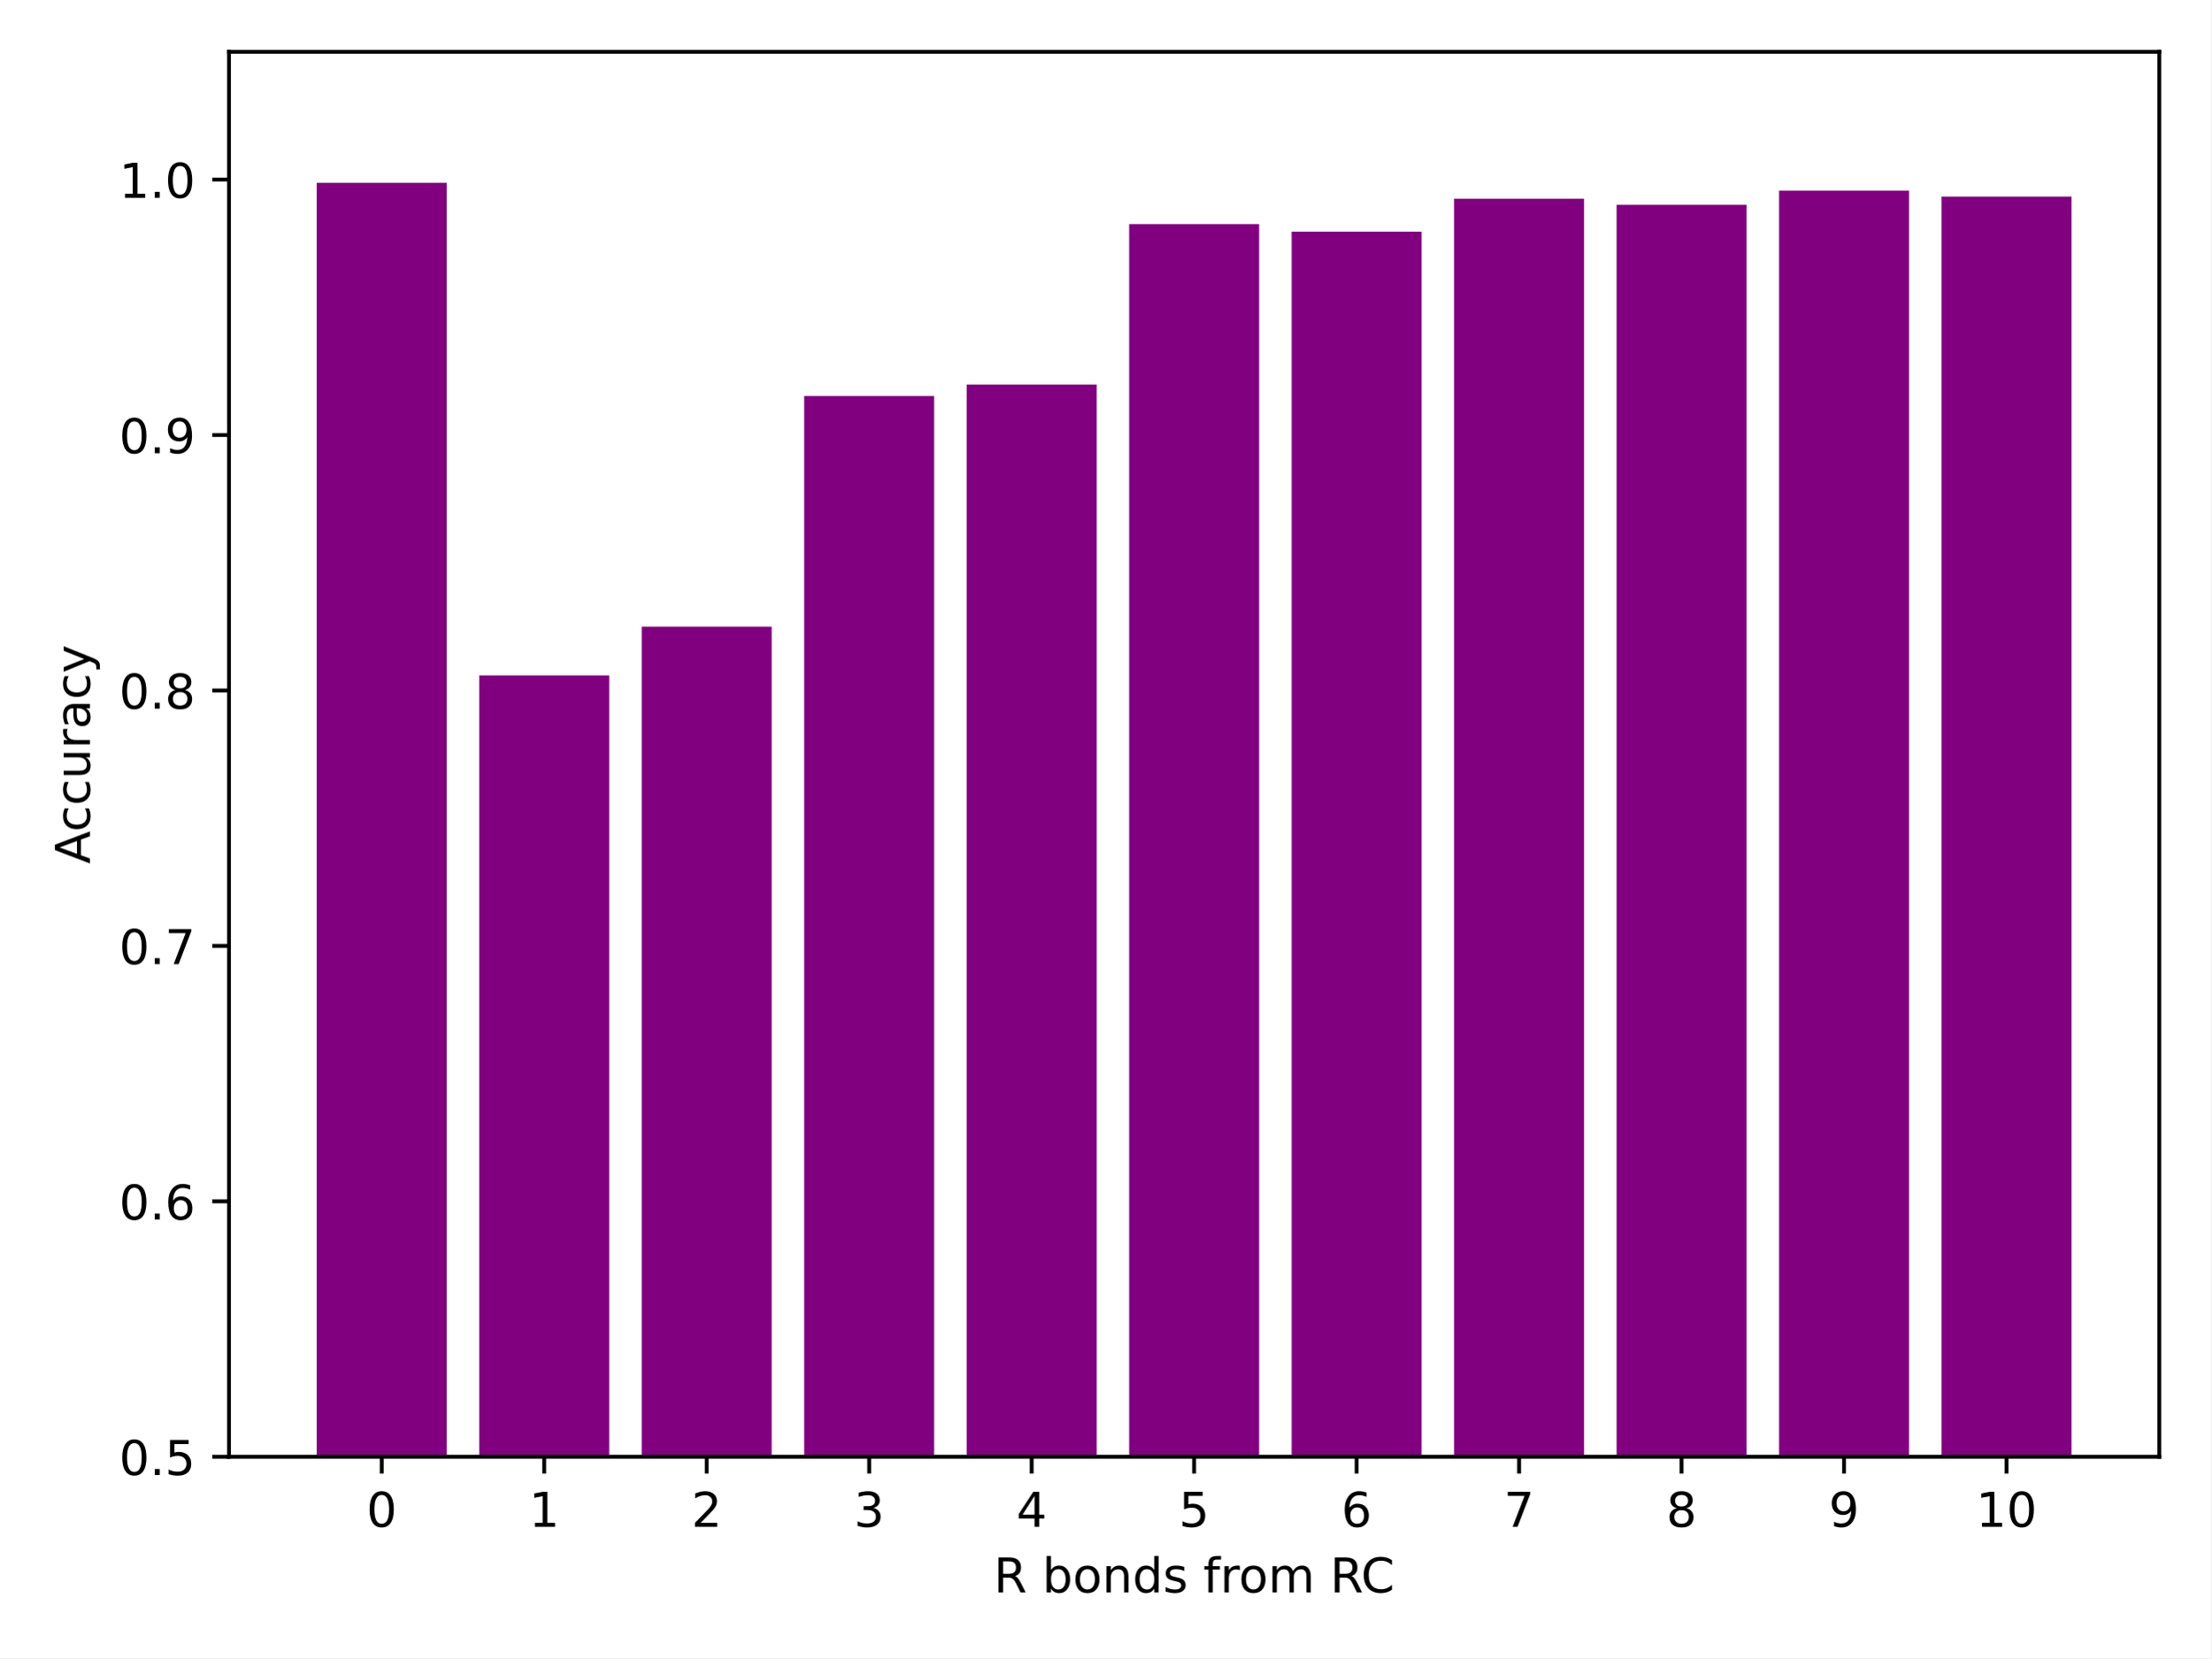
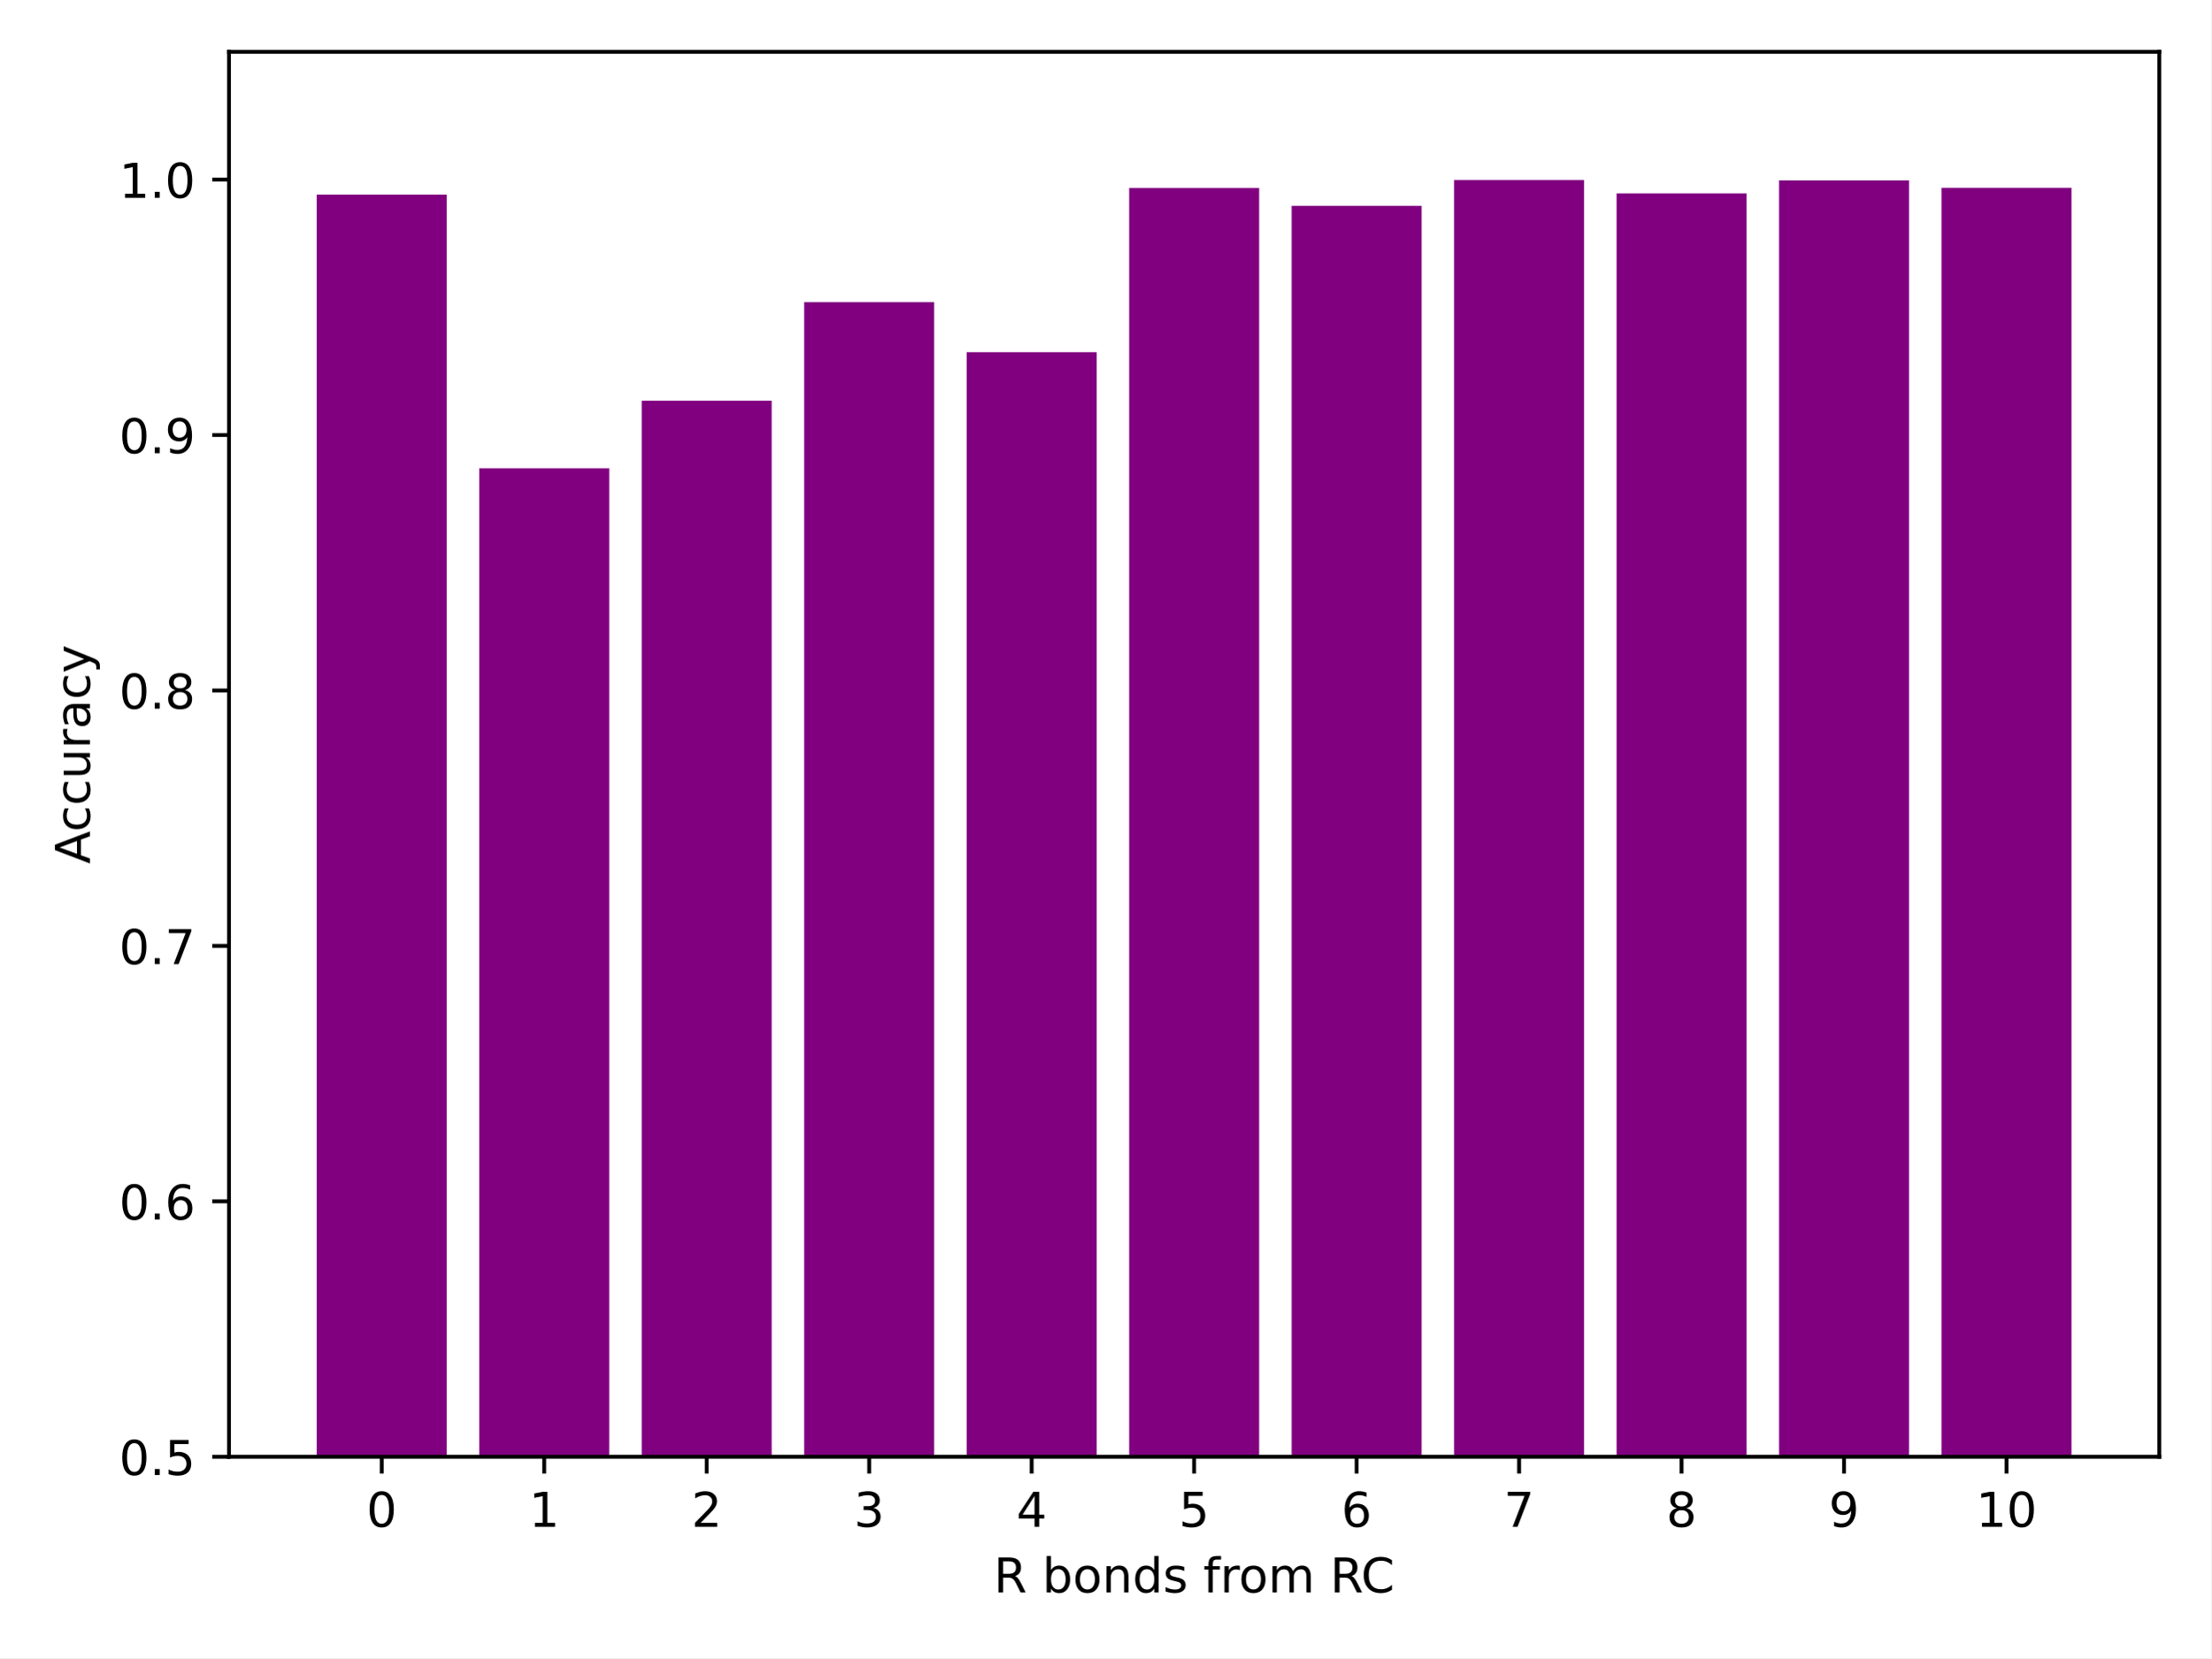
<svg xmlns="http://www.w3.org/2000/svg" xmlns:xlink="http://www.w3.org/1999/xlink" width="460.8pt" height="345.6pt" viewBox="0 0 460.8 345.6" version="1.1">
  <defs>
    <style type="text/css">*{stroke-linejoin: round; stroke-linecap: butt}</style>
  </defs>
  <g id="figure_1">
    <g id="patch_1">
      <path d="M 0 345.6  L 460.8 345.6  L 460.8 0  L 0 0  z " style="fill: #ffffff" />
    </g>
    <g id="axes_1">
      <g id="patch_2">
        <path d="M 47.72 303.64  L 450 303.64  L 450 10.8  L 47.72 10.8  z " style="fill: #ffffff" />
      </g>
      <g id="patch_3">
-         <path d="M 66.005 569.858  L 93.095 569.858  L 93.095 38.093  L 66.005 38.093  z " clip-path="url(#p2a7bccda9c)" style="fill: #800080" />
+         <path d="M 66.005 569.858  L 93.095 569.858  L 93.095 40.563  L 66.005 40.563  z " clip-path="url(#p4ff3129184)" style="fill: #800080" />
      </g>
      <g id="patch_4">
-         <path d="M 99.867 569.858  L 126.957 569.858  L 126.957 140.772  L 99.867 140.772  z " clip-path="url(#p2a7bccda9c)" style="fill: #800080" />
+         <path d="M 99.867 569.858  L 126.957 569.858  L 126.957 97.609  L 99.867 97.609  z " clip-path="url(#p4ff3129184)" style="fill: #800080" />
      </g>
      <g id="patch_5">
-         <path d="M 133.729 569.858  L 160.819 569.858  L 160.819 130.61  L 133.729 130.61  z " clip-path="url(#p2a7bccda9c)" style="fill: #800080" />
+         <path d="M 133.729 569.858  L 160.819 569.858  L 160.819 83.516  L 133.729 83.516  z " clip-path="url(#p4ff3129184)" style="fill: #800080" />
      </g>
      <g id="patch_6">
-         <path d="M 167.591 569.858  L 194.681 569.858  L 194.681 82.522  L 167.591 82.522  z " clip-path="url(#p2a7bccda9c)" style="fill: #800080" />
+         <path d="M 167.591 569.858  L 194.681 569.858  L 194.681 62.959  L 167.591 62.959  z " clip-path="url(#p4ff3129184)" style="fill: #800080" />
      </g>
      <g id="patch_7">
-         <path d="M 201.453 569.858  L 228.543 569.858  L 228.543 80.142  L 201.453 80.142  z " clip-path="url(#p2a7bccda9c)" style="fill: #800080" />
+         <path d="M 201.453 569.858  L 228.543 569.858  L 228.543 73.409  L 201.453 73.409  z " clip-path="url(#p4ff3129184)" style="fill: #800080" />
      </g>
      <g id="patch_8">
-         <path d="M 235.315 569.858  L 262.405 569.858  L 262.405 46.703  L 235.315 46.703  z " clip-path="url(#p2a7bccda9c)" style="fill: #800080" />
+         <path d="M 235.315 569.858  L 262.405 569.858  L 262.405 39.176  L 235.315 39.176  z " clip-path="url(#p4ff3129184)" style="fill: #800080" />
      </g>
      <g id="patch_9">
-         <path d="M 269.177 569.858  L 296.267 569.858  L 296.267 48.275  L 269.177 48.275  z " clip-path="url(#p2a7bccda9c)" style="fill: #800080" />
+         <path d="M 269.177 569.858  L 296.267 569.858  L 296.267 42.895  L 269.177 42.895  z " clip-path="url(#p4ff3129184)" style="fill: #800080" />
      </g>
      <g id="patch_10">
-         <path d="M 303.039 569.858  L 330.129 569.858  L 330.129 41.415  L 303.039 41.415  z " clip-path="url(#p2a7bccda9c)" style="fill: #800080" />
+         <path d="M 303.039 569.858  L 330.129 569.858  L 330.129 37.52  L 303.039 37.52  z " clip-path="url(#p4ff3129184)" style="fill: #800080" />
      </g>
      <g id="patch_11">
-         <path d="M 336.901 569.858  L 363.991 569.858  L 363.991 42.682  L 336.901 42.682  z " clip-path="url(#p2a7bccda9c)" style="fill: #800080" />
+         <path d="M 336.901 569.858  L 363.991 569.858  L 363.991 40.305  L 336.901 40.305  z " clip-path="url(#p4ff3129184)" style="fill: #800080" />
      </g>
      <g id="patch_12">
-         <path d="M 370.763 569.858  L 397.853 569.858  L 397.853 39.728  L 370.763 39.728  z " clip-path="url(#p2a7bccda9c)" style="fill: #800080" />
+         <path d="M 370.763 569.858  L 397.853 569.858  L 397.853 37.591  L 370.763 37.591  z " clip-path="url(#p4ff3129184)" style="fill: #800080" />
      </g>
      <g id="patch_13">
-         <path d="M 404.625 569.858  L 431.715 569.858  L 431.715 40.982  L 404.625 40.982  z " clip-path="url(#p2a7bccda9c)" style="fill: #800080" />
+         <path d="M 404.625 569.858  L 431.715 569.858  L 431.715 39.149  L 404.625 39.149  z " clip-path="url(#p4ff3129184)" style="fill: #800080" />
      </g>
      <g id="matplotlib.axis_1">
        <g id="xtick_1">
          <g id="line2d_1">
            <defs>
-               <path id="mf0dd8cee4d" d="M 0 0  L 0 3.5  " style="stroke: #000000; stroke-width: 0.8" />
+               <path id="mccc0ad4d80" d="M 0 0  L 0 3.5  " style="stroke: #000000; stroke-width: 0.8" />
            </defs>
            <g>
-               <use xlink:href="#mf0dd8cee4d" x="79.55" y="303.64" style="stroke: #000000; stroke-width: 0.8" />
+               <use xlink:href="#mccc0ad4d80" x="79.55" y="303.64" style="stroke: #000000; stroke-width: 0.8" />
            </g>
          </g>
          <g id="text_1">
            <g transform="translate(76.36899 318.2384) scale(0.1 -0.1)">
              <defs>
                <path id="DejaVuSans-30" d="M 2034 4250  Q 1547 4250 1301 3770  Q 1056 3291 1056 2328  Q 1056 1369 1301 889  Q 1547 409 2034 409  Q 2525 409 2770 889  Q 3016 1369 3016 2328  Q 3016 3291 2770 3770  Q 2525 4250 2034 4250  z M 2034 4750  Q 2819 4750 3233 4129  Q 3647 3509 3647 2328  Q 3647 1150 3233 529  Q 2819 -91 2034 -91  Q 1250 -91 836 529  Q 422 1150 422 2328  Q 422 3509 836 4129  Q 1250 4750 2034 4750  z " transform="scale(0.015625)" />
              </defs>
              <use xlink:href="#DejaVuSans-30" />
            </g>
          </g>
        </g>
        <g id="xtick_2">
          <g id="line2d_2">
            <g>
-               <use xlink:href="#mf0dd8cee4d" x="113.412" y="303.64" style="stroke: #000000; stroke-width: 0.8" />
+               <use xlink:href="#mccc0ad4d80" x="113.412" y="303.64" style="stroke: #000000; stroke-width: 0.8" />
            </g>
          </g>
          <g id="text_2">
            <g transform="translate(110.2309 318.2384) scale(0.1 -0.1)">
              <defs>
                <path id="DejaVuSans-31" d="M 794 531  L 1825 531  L 1825 4091  L 703 3866  L 703 4441  L 1819 4666  L 2450 4666  L 2450 531  L 3481 531  L 3481 0  L 794 0  L 794 531  z " transform="scale(0.015625)" />
              </defs>
              <use xlink:href="#DejaVuSans-31" />
            </g>
          </g>
        </g>
        <g id="xtick_3">
          <g id="line2d_3">
            <g>
-               <use xlink:href="#mf0dd8cee4d" x="147.274" y="303.64" style="stroke: #000000; stroke-width: 0.8" />
+               <use xlink:href="#mccc0ad4d80" x="147.274" y="303.64" style="stroke: #000000; stroke-width: 0.8" />
            </g>
          </g>
          <g id="text_3">
            <g transform="translate(144.0929 318.2384) scale(0.1 -0.1)">
              <defs>
                <path id="DejaVuSans-32" d="M 1228 531  L 3431 531  L 3431 0  L 469 0  L 469 531  Q 828 903 1448 1529  Q 2069 2156 2228 2338  Q 2531 2678 2651 2914  Q 2772 3150 2772 3378  Q 2772 3750 2511 3984  Q 2250 4219 1831 4219  Q 1534 4219 1204 4116  Q 875 4013 500 3803  L 500 4441  Q 881 4594 1212 4672  Q 1544 4750 1819 4750  Q 2544 4750 2975 4387  Q 3406 4025 3406 3419  Q 3406 3131 3298 2873  Q 3191 2616 2906 2266  Q 2828 2175 2409 1742  Q 1991 1309 1228 531  z " transform="scale(0.015625)" />
              </defs>
              <use xlink:href="#DejaVuSans-32" />
            </g>
          </g>
        </g>
        <g id="xtick_4">
          <g id="line2d_4">
            <g>
-               <use xlink:href="#mf0dd8cee4d" x="181.136" y="303.64" style="stroke: #000000; stroke-width: 0.8" />
+               <use xlink:href="#mccc0ad4d80" x="181.136" y="303.64" style="stroke: #000000; stroke-width: 0.8" />
            </g>
          </g>
          <g id="text_4">
            <g transform="translate(177.9548 318.2384) scale(0.1 -0.1)">
              <defs>
                <path id="DejaVuSans-33" d="M 2597 2516  Q 3050 2419 3304 2112  Q 3559 1806 3559 1356  Q 3559 666 3084 287  Q 2609 -91 1734 -91  Q 1441 -91 1130 -33  Q 819 25 488 141  L 488 750  Q 750 597 1062 519  Q 1375 441 1716 441  Q 2309 441 2620 675  Q 2931 909 2931 1356  Q 2931 1769 2642 2001  Q 2353 2234 1838 2234  L 1294 2234  L 1294 2753  L 1863 2753  Q 2328 2753 2575 2939  Q 2822 3125 2822 3475  Q 2822 3834 2567 4026  Q 2313 4219 1838 4219  Q 1578 4219 1281 4162  Q 984 4106 628 3988  L 628 4550  Q 988 4650 1302 4700  Q 1616 4750 1894 4750  Q 2613 4750 3031 4423  Q 3450 4097 3450 3541  Q 3450 3153 3228 2886  Q 3006 2619 2597 2516  z " transform="scale(0.015625)" />
              </defs>
              <use xlink:href="#DejaVuSans-33" />
            </g>
          </g>
        </g>
        <g id="xtick_5">
          <g id="line2d_5">
            <g>
-               <use xlink:href="#mf0dd8cee4d" x="214.998" y="303.64" style="stroke: #000000; stroke-width: 0.8" />
+               <use xlink:href="#mccc0ad4d80" x="214.998" y="303.64" style="stroke: #000000; stroke-width: 0.8" />
            </g>
          </g>
          <g id="text_5">
            <g transform="translate(211.8168 318.2384) scale(0.1 -0.1)">
              <defs>
                <path id="DejaVuSans-34" d="M 2419 4116  L 825 1625  L 2419 1625  L 2419 4116  z M 2253 4666  L 3047 4666  L 3047 1625  L 3713 1625  L 3713 1100  L 3047 1100  L 3047 0  L 2419 0  L 2419 1100  L 313 1100  L 313 1709  L 2253 4666  z " transform="scale(0.015625)" />
              </defs>
              <use xlink:href="#DejaVuSans-34" />
            </g>
          </g>
        </g>
        <g id="xtick_6">
          <g id="line2d_6">
            <g>
-               <use xlink:href="#mf0dd8cee4d" x="248.86" y="303.64" style="stroke: #000000; stroke-width: 0.8" />
+               <use xlink:href="#mccc0ad4d80" x="248.86" y="303.64" style="stroke: #000000; stroke-width: 0.8" />
            </g>
          </g>
          <g id="text_6">
            <g transform="translate(245.6788 318.2384) scale(0.1 -0.1)">
              <defs>
                <path id="DejaVuSans-35" d="M 691 4666  L 3169 4666  L 3169 4134  L 1269 4134  L 1269 2991  Q 1406 3038 1543 3061  Q 1681 3084 1819 3084  Q 2600 3084 3056 2656  Q 3513 2228 3513 1497  Q 3513 744 3044 326  Q 2575 -91 1722 -91  Q 1428 -91 1123 -41  Q 819 9 494 109  L 494 744  Q 775 591 1075 516  Q 1375 441 1709 441  Q 2250 441 2565 725  Q 2881 1009 2881 1497  Q 2881 1984 2565 2268  Q 2250 2553 1709 2553  Q 1456 2553 1204 2497  Q 953 2441 691 2322  L 691 4666  z " transform="scale(0.015625)" />
              </defs>
              <use xlink:href="#DejaVuSans-35" />
            </g>
          </g>
        </g>
        <g id="xtick_7">
          <g id="line2d_7">
            <g>
-               <use xlink:href="#mf0dd8cee4d" x="282.722" y="303.64" style="stroke: #000000; stroke-width: 0.8" />
+               <use xlink:href="#mccc0ad4d80" x="282.722" y="303.64" style="stroke: #000000; stroke-width: 0.8" />
            </g>
          </g>
          <g id="text_7">
            <g transform="translate(279.5407 318.2384) scale(0.1 -0.1)">
              <defs>
                <path id="DejaVuSans-36" d="M 2113 2584  Q 1688 2584 1439 2293  Q 1191 2003 1191 1497  Q 1191 994 1439 701  Q 1688 409 2113 409  Q 2538 409 2786 701  Q 3034 994 3034 1497  Q 3034 2003 2786 2293  Q 2538 2584 2113 2584  z M 3366 4563  L 3366 3988  Q 3128 4100 2886 4159  Q 2644 4219 2406 4219  Q 1781 4219 1451 3797  Q 1122 3375 1075 2522  Q 1259 2794 1537 2939  Q 1816 3084 2150 3084  Q 2853 3084 3261 2657  Q 3669 2231 3669 1497  Q 3669 778 3244 343  Q 2819 -91 2113 -91  Q 1303 -91 875 529  Q 447 1150 447 2328  Q 447 3434 972 4092  Q 1497 4750 2381 4750  Q 2619 4750 2861 4703  Q 3103 4656 3366 4563  z " transform="scale(0.015625)" />
              </defs>
              <use xlink:href="#DejaVuSans-36" />
            </g>
          </g>
        </g>
        <g id="xtick_8">
          <g id="line2d_8">
            <g>
-               <use xlink:href="#mf0dd8cee4d" x="316.584" y="303.64" style="stroke: #000000; stroke-width: 0.8" />
+               <use xlink:href="#mccc0ad4d80" x="316.584" y="303.64" style="stroke: #000000; stroke-width: 0.8" />
            </g>
          </g>
          <g id="text_8">
            <g transform="translate(313.4027 318.2384) scale(0.1 -0.1)">
              <defs>
                <path id="DejaVuSans-37" d="M 525 4666  L 3525 4666  L 3525 4397  L 1831 0  L 1172 0  L 2766 4134  L 525 4134  L 525 4666  z " transform="scale(0.015625)" />
              </defs>
              <use xlink:href="#DejaVuSans-37" />
            </g>
          </g>
        </g>
        <g id="xtick_9">
          <g id="line2d_9">
            <g>
-               <use xlink:href="#mf0dd8cee4d" x="350.446" y="303.64" style="stroke: #000000; stroke-width: 0.8" />
+               <use xlink:href="#mccc0ad4d80" x="350.446" y="303.64" style="stroke: #000000; stroke-width: 0.8" />
            </g>
          </g>
          <g id="text_9">
            <g transform="translate(347.2646 318.2384) scale(0.1 -0.1)">
              <defs>
                <path id="DejaVuSans-38" d="M 2034 2216  Q 1584 2216 1326 1975  Q 1069 1734 1069 1313  Q 1069 891 1326 650  Q 1584 409 2034 409  Q 2484 409 2743 651  Q 3003 894 3003 1313  Q 3003 1734 2745 1975  Q 2488 2216 2034 2216  z M 1403 2484  Q 997 2584 770 2862  Q 544 3141 544 3541  Q 544 4100 942 4425  Q 1341 4750 2034 4750  Q 2731 4750 3128 4425  Q 3525 4100 3525 3541  Q 3525 3141 3298 2862  Q 3072 2584 2669 2484  Q 3125 2378 3379 2068  Q 3634 1759 3634 1313  Q 3634 634 3220 271  Q 2806 -91 2034 -91  Q 1263 -91 848 271  Q 434 634 434 1313  Q 434 1759 690 2068  Q 947 2378 1403 2484  z M 1172 3481  Q 1172 3119 1398 2916  Q 1625 2713 2034 2713  Q 2441 2713 2670 2916  Q 2900 3119 2900 3481  Q 2900 3844 2670 4047  Q 2441 4250 2034 4250  Q 1625 4250 1398 4047  Q 1172 3844 1172 3481  z " transform="scale(0.015625)" />
              </defs>
              <use xlink:href="#DejaVuSans-38" />
            </g>
          </g>
        </g>
        <g id="xtick_10">
          <g id="line2d_10">
            <g>
-               <use xlink:href="#mf0dd8cee4d" x="384.308" y="303.64" style="stroke: #000000; stroke-width: 0.8" />
+               <use xlink:href="#mccc0ad4d80" x="384.308" y="303.64" style="stroke: #000000; stroke-width: 0.8" />
            </g>
          </g>
          <g id="text_10">
            <g transform="translate(381.1266 318.2384) scale(0.1 -0.1)">
              <defs>
                <path id="DejaVuSans-39" d="M 703 97  L 703 672  Q 941 559 1184 500  Q 1428 441 1663 441  Q 2288 441 2617 861  Q 2947 1281 2994 2138  Q 2813 1869 2534 1725  Q 2256 1581 1919 1581  Q 1219 1581 811 2004  Q 403 2428 403 3163  Q 403 3881 828 4315  Q 1253 4750 1959 4750  Q 2769 4750 3195 4129  Q 3622 3509 3622 2328  Q 3622 1225 3098 567  Q 2575 -91 1691 -91  Q 1453 -91 1209 -44  Q 966 3 703 97  z M 1959 2075  Q 2384 2075 2632 2365  Q 2881 2656 2881 3163  Q 2881 3666 2632 3958  Q 2384 4250 1959 4250  Q 1534 4250 1286 3958  Q 1038 3666 1038 3163  Q 1038 2656 1286 2365  Q 1534 2075 1959 2075  z " transform="scale(0.015625)" />
              </defs>
              <use xlink:href="#DejaVuSans-39" />
            </g>
          </g>
        </g>
        <g id="xtick_11">
          <g id="line2d_11">
            <g>
-               <use xlink:href="#mf0dd8cee4d" x="418.17" y="303.64" style="stroke: #000000; stroke-width: 0.8" />
+               <use xlink:href="#mccc0ad4d80" x="418.17" y="303.64" style="stroke: #000000; stroke-width: 0.8" />
            </g>
          </g>
          <g id="text_11">
            <g transform="translate(411.8073 318.2384) scale(0.1 -0.1)">
              <use xlink:href="#DejaVuSans-31" />
              <use xlink:href="#DejaVuSans-30" transform="translate(63.62305 0)" />
            </g>
          </g>
        </g>
        <g id="text_12">
          <g transform="translate(207.0889 331.9166) scale(0.1 -0.1)">
            <defs>
              <path id="DejaVuSans-52" d="M 2841 2188  Q 3044 2119 3236 1894  Q 3428 1669 3622 1275  L 4263 0  L 3584 0  L 2988 1197  Q 2756 1666 2539 1819  Q 2322 1972 1947 1972  L 1259 1972  L 1259 0  L 628 0  L 628 4666  L 2053 4666  Q 2853 4666 3247 4331  Q 3641 3997 3641 3322  Q 3641 2881 3436 2590  Q 3231 2300 2841 2188  z M 1259 4147  L 1259 2491  L 2053 2491  Q 2509 2491 2742 2702  Q 2975 2913 2975 3322  Q 2975 3731 2742 3939  Q 2509 4147 2053 4147  L 1259 4147  z " transform="scale(0.015625)" />
              <path id="DejaVuSans-20" transform="scale(0.015625)" />
              <path id="DejaVuSans-62" d="M 3116 1747  Q 3116 2381 2855 2742  Q 2594 3103 2138 3103  Q 1681 3103 1420 2742  Q 1159 2381 1159 1747  Q 1159 1113 1420 752  Q 1681 391 2138 391  Q 2594 391 2855 752  Q 3116 1113 3116 1747  z M 1159 2969  Q 1341 3281 1617 3432  Q 1894 3584 2278 3584  Q 2916 3584 3314 3078  Q 3713 2572 3713 1747  Q 3713 922 3314 415  Q 2916 -91 2278 -91  Q 1894 -91 1617 61  Q 1341 213 1159 525  L 1159 0  L 581 0  L 581 4863  L 1159 4863  L 1159 2969  z " transform="scale(0.015625)" />
              <path id="DejaVuSans-6f" d="M 1959 3097  Q 1497 3097 1228 2736  Q 959 2375 959 1747  Q 959 1119 1226 758  Q 1494 397 1959 397  Q 2419 397 2687 759  Q 2956 1122 2956 1747  Q 2956 2369 2687 2733  Q 2419 3097 1959 3097  z M 1959 3584  Q 2709 3584 3137 3096  Q 3566 2609 3566 1747  Q 3566 888 3137 398  Q 2709 -91 1959 -91  Q 1206 -91 779 398  Q 353 888 353 1747  Q 353 2609 779 3096  Q 1206 3584 1959 3584  z " transform="scale(0.015625)" />
              <path id="DejaVuSans-6e" d="M 3513 2113  L 3513 0  L 2938 0  L 2938 2094  Q 2938 2591 2744 2837  Q 2550 3084 2163 3084  Q 1697 3084 1428 2787  Q 1159 2491 1159 1978  L 1159 0  L 581 0  L 581 3500  L 1159 3500  L 1159 2956  Q 1366 3272 1645 3428  Q 1925 3584 2291 3584  Q 2894 3584 3203 3211  Q 3513 2838 3513 2113  z " transform="scale(0.015625)" />
              <path id="DejaVuSans-64" d="M 2906 2969  L 2906 4863  L 3481 4863  L 3481 0  L 2906 0  L 2906 525  Q 2725 213 2448 61  Q 2172 -91 1784 -91  Q 1150 -91 751 415  Q 353 922 353 1747  Q 353 2572 751 3078  Q 1150 3584 1784 3584  Q 2172 3584 2448 3432  Q 2725 3281 2906 2969  z M 947 1747  Q 947 1113 1208 752  Q 1469 391 1925 391  Q 2381 391 2643 752  Q 2906 1113 2906 1747  Q 2906 2381 2643 2742  Q 2381 3103 1925 3103  Q 1469 3103 1208 2742  Q 947 2381 947 1747  z " transform="scale(0.015625)" />
              <path id="DejaVuSans-73" d="M 2834 3397  L 2834 2853  Q 2591 2978 2328 3040  Q 2066 3103 1784 3103  Q 1356 3103 1142 2972  Q 928 2841 928 2578  Q 928 2378 1081 2264  Q 1234 2150 1697 2047  L 1894 2003  Q 2506 1872 2764 1633  Q 3022 1394 3022 966  Q 3022 478 2636 193  Q 2250 -91 1575 -91  Q 1294 -91 989 -36  Q 684 19 347 128  L 347 722  Q 666 556 975 473  Q 1284 391 1588 391  Q 1994 391 2212 530  Q 2431 669 2431 922  Q 2431 1156 2273 1281  Q 2116 1406 1581 1522  L 1381 1569  Q 847 1681 609 1914  Q 372 2147 372 2553  Q 372 3047 722 3315  Q 1072 3584 1716 3584  Q 2034 3584 2315 3537  Q 2597 3491 2834 3397  z " transform="scale(0.015625)" />
              <path id="DejaVuSans-66" d="M 2375 4863  L 2375 4384  L 1825 4384  Q 1516 4384 1395 4259  Q 1275 4134 1275 3809  L 1275 3500  L 2222 3500  L 2222 3053  L 1275 3053  L 1275 0  L 697 0  L 697 3053  L 147 3053  L 147 3500  L 697 3500  L 697 3744  Q 697 4328 969 4595  Q 1241 4863 1831 4863  L 2375 4863  z " transform="scale(0.015625)" />
              <path id="DejaVuSans-72" d="M 2631 2963  Q 2534 3019 2420 3045  Q 2306 3072 2169 3072  Q 1681 3072 1420 2755  Q 1159 2438 1159 1844  L 1159 0  L 581 0  L 581 3500  L 1159 3500  L 1159 2956  Q 1341 3275 1631 3429  Q 1922 3584 2338 3584  Q 2397 3584 2469 3576  Q 2541 3569 2628 3553  L 2631 2963  z " transform="scale(0.015625)" />
              <path id="DejaVuSans-6d" d="M 3328 2828  Q 3544 3216 3844 3400  Q 4144 3584 4550 3584  Q 5097 3584 5394 3201  Q 5691 2819 5691 2113  L 5691 0  L 5113 0  L 5113 2094  Q 5113 2597 4934 2840  Q 4756 3084 4391 3084  Q 3944 3084 3684 2787  Q 3425 2491 3425 1978  L 3425 0  L 2847 0  L 2847 2094  Q 2847 2600 2669 2842  Q 2491 3084 2119 3084  Q 1678 3084 1418 2786  Q 1159 2488 1159 1978  L 1159 0  L 581 0  L 581 3500  L 1159 3500  L 1159 2956  Q 1356 3278 1631 3431  Q 1906 3584 2284 3584  Q 2666 3584 2933 3390  Q 3200 3197 3328 2828  z " transform="scale(0.015625)" />
              <path id="DejaVuSans-43" d="M 4122 4306  L 4122 3641  Q 3803 3938 3442 4084  Q 3081 4231 2675 4231  Q 1875 4231 1450 3742  Q 1025 3253 1025 2328  Q 1025 1406 1450 917  Q 1875 428 2675 428  Q 3081 428 3442 575  Q 3803 722 4122 1019  L 4122 359  Q 3791 134 3420 21  Q 3050 -91 2638 -91  Q 1578 -91 968 557  Q 359 1206 359 2328  Q 359 3453 968 4101  Q 1578 4750 2638 4750  Q 3056 4750 3426 4639  Q 3797 4528 4122 4306  z " transform="scale(0.015625)" />
            </defs>
            <use xlink:href="#DejaVuSans-52" />
            <use xlink:href="#DejaVuSans-20" transform="translate(69.48242 0)" />
            <use xlink:href="#DejaVuSans-62" transform="translate(101.2695 0)" />
            <use xlink:href="#DejaVuSans-6f" transform="translate(164.7461 0)" />
            <use xlink:href="#DejaVuSans-6e" transform="translate(225.9277 0)" />
            <use xlink:href="#DejaVuSans-64" transform="translate(289.3066 0)" />
            <use xlink:href="#DejaVuSans-73" transform="translate(352.7832 0)" />
            <use xlink:href="#DejaVuSans-20" transform="translate(404.8828 0)" />
            <use xlink:href="#DejaVuSans-66" transform="translate(436.6699 0)" />
            <use xlink:href="#DejaVuSans-72" transform="translate(471.875 0)" />
            <use xlink:href="#DejaVuSans-6f" transform="translate(510.7383 0)" />
            <use xlink:href="#DejaVuSans-6d" transform="translate(571.9199 0)" />
            <use xlink:href="#DejaVuSans-20" transform="translate(669.332 0)" />
            <use xlink:href="#DejaVuSans-52" transform="translate(701.1191 0)" />
            <use xlink:href="#DejaVuSans-43" transform="translate(765.6016 0)" />
          </g>
        </g>
      </g>
      <g id="matplotlib.axis_2">
        <g id="ytick_1">
          <g id="line2d_12">
            <defs>
-               <path id="mf02a5f36e0" d="M 0 0  L -3.5 0  " style="stroke: #000000; stroke-width: 0.8" />
+               <path id="mfd042c08b9" d="M 0 0  L -3.5 0  " style="stroke: #000000; stroke-width: 0.8" />
            </defs>
            <g>
-               <use xlink:href="#mf02a5f36e0" x="47.72" y="303.64" style="stroke: #000000; stroke-width: 0.8" />
+               <use xlink:href="#mfd042c08b9" x="47.72" y="303.64" style="stroke: #000000; stroke-width: 0.8" />
            </g>
          </g>
          <g id="text_13">
            <g transform="translate(24.81687 307.4392) scale(0.1 -0.1)">
              <defs>
                <path id="DejaVuSans-2e" d="M 684 794  L 1344 794  L 1344 0  L 684 0  L 684 794  z " transform="scale(0.015625)" />
              </defs>
              <use xlink:href="#DejaVuSans-30" />
              <use xlink:href="#DejaVuSans-2e" transform="translate(63.62305 0)" />
              <use xlink:href="#DejaVuSans-35" transform="translate(95.41016 0)" />
            </g>
          </g>
        </g>
        <g id="ytick_2">
          <g id="line2d_13">
            <g>
-               <use xlink:href="#mf02a5f36e0" x="47.72" y="250.396" style="stroke: #000000; stroke-width: 0.8" />
+               <use xlink:href="#mfd042c08b9" x="47.72" y="250.396" style="stroke: #000000; stroke-width: 0.8" />
            </g>
          </g>
          <g id="text_14">
            <g transform="translate(24.81687 254.1956) scale(0.1 -0.1)">
              <use xlink:href="#DejaVuSans-30" />
              <use xlink:href="#DejaVuSans-2e" transform="translate(63.62305 0)" />
              <use xlink:href="#DejaVuSans-36" transform="translate(95.41016 0)" />
            </g>
          </g>
        </g>
        <g id="ytick_3">
          <g id="line2d_14">
            <g>
-               <use xlink:href="#mf02a5f36e0" x="47.72" y="197.153" style="stroke: #000000; stroke-width: 0.8" />
+               <use xlink:href="#mfd042c08b9" x="47.72" y="197.153" style="stroke: #000000; stroke-width: 0.8" />
            </g>
          </g>
          <g id="text_15">
            <g transform="translate(24.81687 200.9519) scale(0.1 -0.1)">
              <use xlink:href="#DejaVuSans-30" />
              <use xlink:href="#DejaVuSans-2e" transform="translate(63.62305 0)" />
              <use xlink:href="#DejaVuSans-37" transform="translate(95.41016 0)" />
            </g>
          </g>
        </g>
        <g id="ytick_4">
          <g id="line2d_15">
            <g>
-               <use xlink:href="#mf02a5f36e0" x="47.72" y="143.909" style="stroke: #000000; stroke-width: 0.8" />
+               <use xlink:href="#mfd042c08b9" x="47.72" y="143.909" style="stroke: #000000; stroke-width: 0.8" />
            </g>
          </g>
          <g id="text_16">
            <g transform="translate(24.81687 147.7083) scale(0.1 -0.1)">
              <use xlink:href="#DejaVuSans-30" />
              <use xlink:href="#DejaVuSans-2e" transform="translate(63.62305 0)" />
              <use xlink:href="#DejaVuSans-38" transform="translate(95.41016 0)" />
            </g>
          </g>
        </g>
        <g id="ytick_5">
          <g id="line2d_16">
            <g>
-               <use xlink:href="#mf02a5f36e0" x="47.72" y="90.665" style="stroke: #000000; stroke-width: 0.8" />
+               <use xlink:href="#mfd042c08b9" x="47.72" y="90.665" style="stroke: #000000; stroke-width: 0.8" />
            </g>
          </g>
          <g id="text_17">
            <g transform="translate(24.81687 94.46467) scale(0.1 -0.1)">
              <use xlink:href="#DejaVuSans-30" />
              <use xlink:href="#DejaVuSans-2e" transform="translate(63.62305 0)" />
              <use xlink:href="#DejaVuSans-39" transform="translate(95.41016 0)" />
            </g>
          </g>
        </g>
        <g id="ytick_6">
          <g id="line2d_17">
            <g>
-               <use xlink:href="#mf02a5f36e0" x="47.72" y="37.422" style="stroke: #000000; stroke-width: 0.8" />
+               <use xlink:href="#mfd042c08b9" x="47.72" y="37.422" style="stroke: #000000; stroke-width: 0.8" />
            </g>
          </g>
          <g id="text_18">
            <g transform="translate(24.81687 41.22104) scale(0.1 -0.1)">
              <use xlink:href="#DejaVuSans-31" />
              <use xlink:href="#DejaVuSans-2e" transform="translate(63.62305 0)" />
              <use xlink:href="#DejaVuSans-30" transform="translate(95.41016 0)" />
            </g>
          </g>
        </g>
        <g id="text_19">
          <g transform="translate(18.73719 180.0481) rotate(-90) scale(0.1 -0.1)">
            <defs>
              <path id="DejaVuSans-41" d="M 2188 4044  L 1331 1722  L 3047 1722  L 2188 4044  z M 1831 4666  L 2547 4666  L 4325 0  L 3669 0  L 3244 1197  L 1141 1197  L 716 0  L 50 0  L 1831 4666  z " transform="scale(0.015625)" />
              <path id="DejaVuSans-63" d="M 3122 3366  L 3122 2828  Q 2878 2963 2633 3030  Q 2388 3097 2138 3097  Q 1578 3097 1268 2742  Q 959 2388 959 1747  Q 959 1106 1268 751  Q 1578 397 2138 397  Q 2388 397 2633 464  Q 2878 531 3122 666  L 3122 134  Q 2881 22 2623 -34  Q 2366 -91 2075 -91  Q 1284 -91 818 406  Q 353 903 353 1747  Q 353 2603 823 3093  Q 1294 3584 2113 3584  Q 2378 3584 2631 3529  Q 2884 3475 3122 3366  z " transform="scale(0.015625)" />
              <path id="DejaVuSans-75" d="M 544 1381  L 544 3500  L 1119 3500  L 1119 1403  Q 1119 906 1312 657  Q 1506 409 1894 409  Q 2359 409 2629 706  Q 2900 1003 2900 1516  L 2900 3500  L 3475 3500  L 3475 0  L 2900 0  L 2900 538  Q 2691 219 2414 64  Q 2138 -91 1772 -91  Q 1169 -91 856 284  Q 544 659 544 1381  z M 1991 3584  L 1991 3584  z " transform="scale(0.015625)" />
              <path id="DejaVuSans-61" d="M 2194 1759  Q 1497 1759 1228 1600  Q 959 1441 959 1056  Q 959 750 1161 570  Q 1363 391 1709 391  Q 2188 391 2477 730  Q 2766 1069 2766 1631  L 2766 1759  L 2194 1759  z M 3341 1997  L 3341 0  L 2766 0  L 2766 531  Q 2569 213 2275 61  Q 1981 -91 1556 -91  Q 1019 -91 701 211  Q 384 513 384 1019  Q 384 1609 779 1909  Q 1175 2209 1959 2209  L 2766 2209  L 2766 2266  Q 2766 2663 2505 2880  Q 2244 3097 1772 3097  Q 1472 3097 1187 3025  Q 903 2953 641 2809  L 641 3341  Q 956 3463 1253 3523  Q 1550 3584 1831 3584  Q 2591 3584 2966 3190  Q 3341 2797 3341 1997  z " transform="scale(0.015625)" />
              <path id="DejaVuSans-79" d="M 2059 -325  Q 1816 -950 1584 -1140  Q 1353 -1331 966 -1331  L 506 -1331  L 506 -850  L 844 -850  Q 1081 -850 1212 -737  Q 1344 -625 1503 -206  L 1606 56  L 191 3500  L 800 3500  L 1894 763  L 2988 3500  L 3597 3500  L 2059 -325  z " transform="scale(0.015625)" />
            </defs>
            <use xlink:href="#DejaVuSans-41" />
            <use xlink:href="#DejaVuSans-63" transform="translate(66.6582 0)" />
            <use xlink:href="#DejaVuSans-63" transform="translate(121.6387 0)" />
            <use xlink:href="#DejaVuSans-75" transform="translate(176.6191 0)" />
            <use xlink:href="#DejaVuSans-72" transform="translate(239.998 0)" />
            <use xlink:href="#DejaVuSans-61" transform="translate(281.1113 0)" />
            <use xlink:href="#DejaVuSans-63" transform="translate(342.3906 0)" />
            <use xlink:href="#DejaVuSans-79" transform="translate(397.3711 0)" />
          </g>
        </g>
      </g>
      <g id="patch_14">
        <path d="M 47.72 303.64  L 47.72 10.8  " style="fill: none; stroke: #000000; stroke-width: 0.8; stroke-linejoin: miter; stroke-linecap: square" />
      </g>
      <g id="patch_15">
        <path d="M 450 303.64  L 450 10.8  " style="fill: none; stroke: #000000; stroke-width: 0.8; stroke-linejoin: miter; stroke-linecap: square" />
      </g>
      <g id="patch_16">
        <path d="M 47.72 303.64  L 450 303.64  " style="fill: none; stroke: #000000; stroke-width: 0.8; stroke-linejoin: miter; stroke-linecap: square" />
      </g>
      <g id="patch_17">
        <path d="M 47.72 10.8  L 450 10.8  " style="fill: none; stroke: #000000; stroke-width: 0.8; stroke-linejoin: miter; stroke-linecap: square" />
      </g>
    </g>
  </g>
  <defs>
-     <clipPath id="p2a7bccda9c">
+     <clipPath id="p4ff3129184">
      <rect x="47.72" y="10.8" width="402.28" height="292.84" />
    </clipPath>
  </defs>
</svg>
